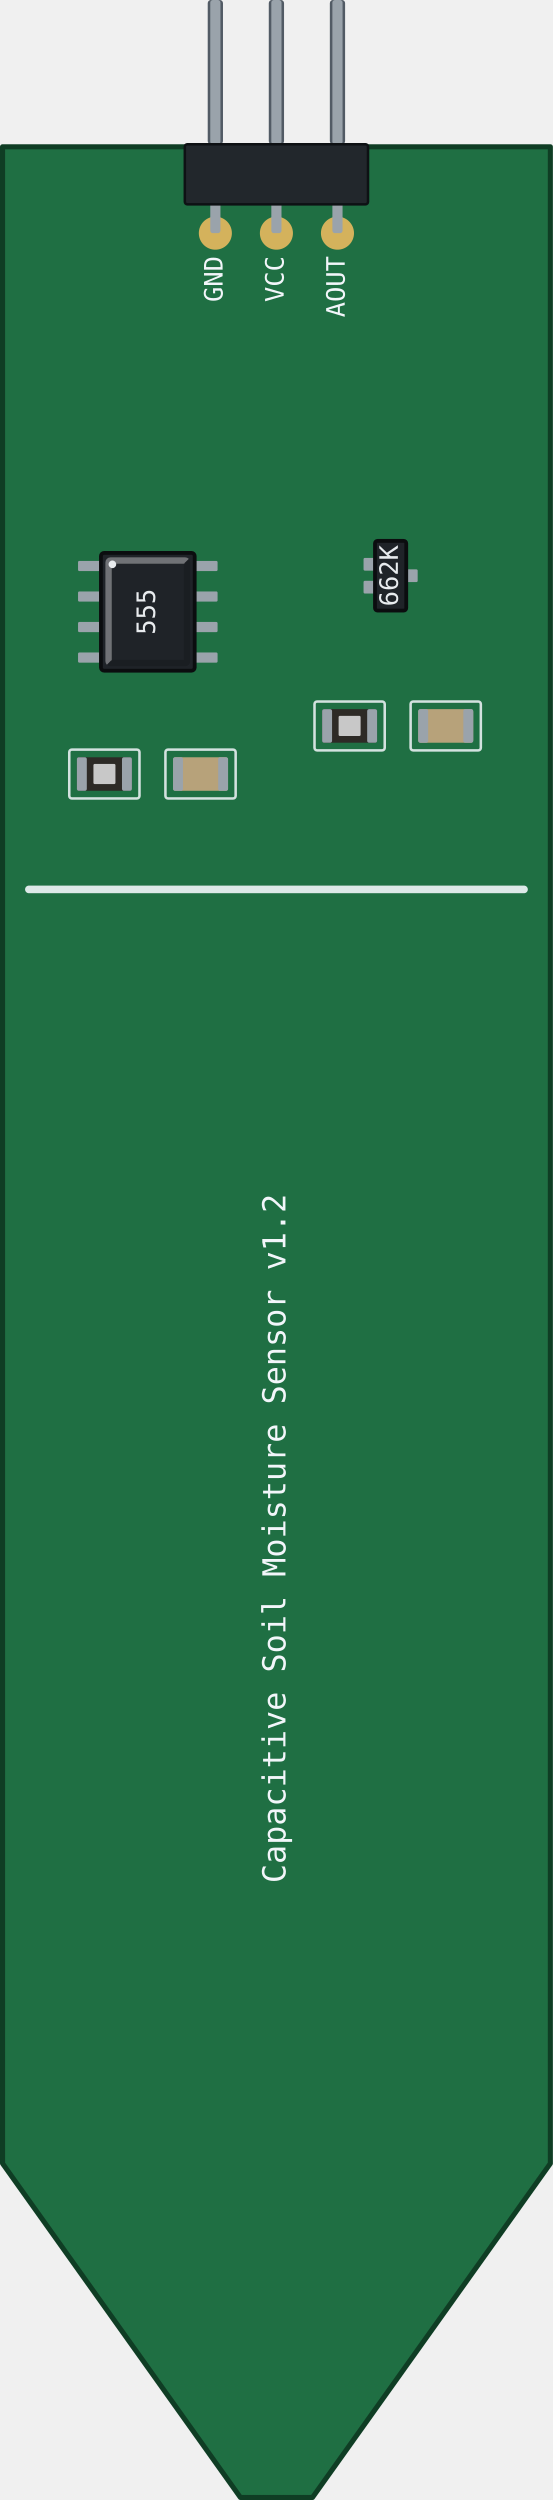
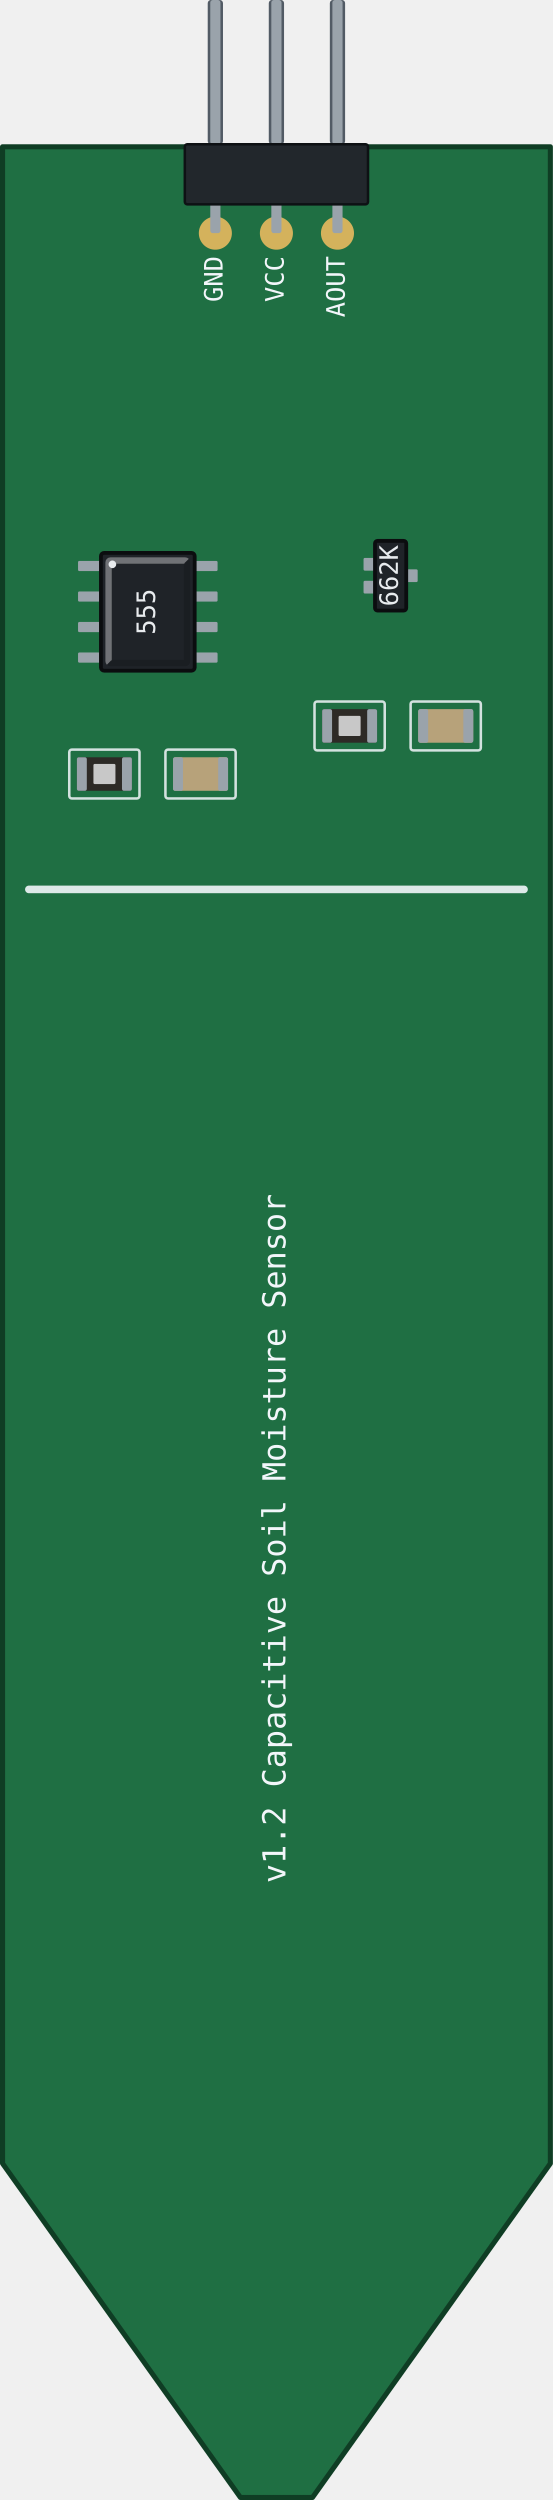
<svg xmlns="http://www.w3.org/2000/svg" color="#020817" width="86.93" height="393.07" viewBox="0 0 86.93 393.07" role="img" aria-label="Capacitive soil moisture sensor">
  <g data-part="board">
    <path d="M0.4 23.08H86.53V340.16L49.13 392.67H37.8L0.4 340.16Z" fill="#1f6f43" stroke-linejoin="round" stroke="#0f3d24" stroke-width="0.8" />
  </g>
  <g data-part="chip">
    <rect x="12.27" y="88.19" width="3.6" height="1.6" fill="#9aa3ab" rx="0.2" />
    <rect x="30.61" y="88.19" width="3.6" height="1.6" fill="#9aa3ab" rx="0.2" />
    <rect x="12.27" y="92.99" width="3.6" height="1.6" fill="#9aa3ab" rx="0.2" />
    <rect x="30.61" y="92.99" width="3.6" height="1.6" fill="#9aa3ab" rx="0.2" />
    <rect x="12.27" y="97.79" width="3.6" height="1.6" fill="#9aa3ab" rx="0.2" />
    <rect x="30.61" y="97.79" width="3.6" height="1.6" fill="#9aa3ab" rx="0.2" />
    <rect x="12.27" y="102.59" width="3.6" height="1.6" fill="#9aa3ab" rx="0.2" />
    <rect x="30.61" y="102.59" width="3.6" height="1.6" fill="#9aa3ab" rx="0.2" />
    <rect x="15.87" y="86.93" width="14.74" height="18.52" fill="#1f2328" rx="0.5" stroke="#0b0d0f" stroke-width="0.6" />
    <path d="M17.07 103.95V88.43A0.3 0.3 0 0 1 17.37 88.13H29.11A0.3 0.3 0 0 1 29.33 88.22M17.07 103.95A0.3 0.3 0 0 0 17.16 104.16" fill="none" stroke="#ffffff" stroke-width="1" stroke-opacity="0.36" stroke-linecap="butt" />
    <path d="M29.33 88.22A0.3 0.3 0 0 1 29.41 88.43V103.95A0.3 0.3 0 0 1 29.11 104.25H17.37A0.3 0.3 0 0 1 17.16 104.16" fill="none" stroke="#000000" stroke-width="1" stroke-opacity="0.16" stroke-linecap="butt" />
    <circle cx="17.67" cy="88.73" r="0.6" fill="#e8ebee" />
    <text x="23.24" y="96.19" font-size="4" font-family="ui-monospace,monospace" fill="#e8ebee" text-anchor="middle" dominant-baseline="middle" transform="rotate(-90 23.24 96.19)">555</text>
  </g>
  <g data-part="smd">
    <rect x="57.16" y="87.72" width="1.8" height="2" fill="#9aa3ab" rx="0.2" />
    <rect x="57.16" y="91.32" width="1.8" height="2" fill="#9aa3ab" rx="0.2" />
    <rect x="63.87" y="89.52" width="1.8" height="2" fill="#9aa3ab" rx="0.2" />
    <rect x="58.96" y="85.04" width="4.91" height="10.96" fill="#1f2328" rx="0.4" stroke="#0b0d0f" stroke-width="0.6" />
    <text x="61.42" y="90.52" font-size="4" font-family="ui-monospace,monospace" fill="#e8ebee" text-anchor="middle" dominant-baseline="middle" transform="rotate(-90 61.42 90.52)">662K</text>
  </g>
  <rect x="49.45" y="110.3" width="11.04" height="7.68" fill="none" stroke="#f2f6fa" stroke-width="0.4" stroke-opacity="0.85" rx="0.4" />
  <g data-part="smd">
    <rect x="50.65" y="111.5" width="8.64" height="5.28" fill="#2d2a26" rx="0.4" />
    <rect x="50.65" y="111.5" width="1.56" height="5.28" fill="#9aa3ab" rx="0.3" />
    <rect x="57.73" y="111.5" width="1.56" height="5.28" fill="#9aa3ab" rx="0.3" />
    <rect x="53.24" y="112.55" width="3.46" height="3.17" fill="#d9d9d9" rx="0.2" fill-opacity="0.9" />
  </g>
  <rect x="64.56" y="110.3" width="11.04" height="7.68" fill="none" stroke="#f2f6fa" stroke-width="0.4" stroke-opacity="0.85" rx="0.4" />
  <g data-part="smd">
    <rect x="65.76" y="111.5" width="8.64" height="5.28" fill="#b7a27a" rx="0.4" />
    <rect x="65.76" y="111.5" width="1.56" height="5.28" fill="#9aa3ab" rx="0.3" />
    <rect x="72.85" y="111.5" width="1.56" height="5.28" fill="#9aa3ab" rx="0.3" />
  </g>
  <rect x="10.89" y="117.86" width="11.04" height="7.68" fill="none" stroke="#f2f6fa" stroke-width="0.4" stroke-opacity="0.85" rx="0.4" />
  <g data-part="smd">
    <rect x="12.09" y="119.06" width="8.64" height="5.28" fill="#2d2a26" rx="0.4" />
    <rect x="12.09" y="119.06" width="1.56" height="5.28" fill="#9aa3ab" rx="0.3" />
    <rect x="19.18" y="119.06" width="1.56" height="5.28" fill="#9aa3ab" rx="0.3" />
    <rect x="14.69" y="120.11" width="3.46" height="3.17" fill="#d9d9d9" rx="0.2" fill-opacity="0.9" />
  </g>
  <rect x="26.01" y="117.86" width="11.04" height="7.68" fill="none" stroke="#f2f6fa" stroke-width="0.4" stroke-opacity="0.85" rx="0.4" />
  <g data-part="smd">
    <rect x="27.21" y="119.06" width="8.64" height="5.28" fill="#b7a27a" rx="0.4" />
    <rect x="27.21" y="119.06" width="1.56" height="5.28" fill="#9aa3ab" rx="0.3" />
    <rect x="34.3" y="119.06" width="1.56" height="5.28" fill="#9aa3ab" rx="0.3" />
  </g>
  <line x1="4.54" y1="139.84" x2="82.39" y2="139.84" stroke="#f2f6fa" stroke-width="1.2" stroke-linecap="round" stroke-opacity="0.9" />
-   <text x="43.46" y="241.89" font-size="5" font-family="ui-monospace,monospace" fill="#f2f6fa" text-anchor="middle" dominant-baseline="middle" transform="rotate(-90 43.46 241.89)">Capacitive Soil Moisture Sensor v1.2</text>
+   <text x="43.46" y="241.89" font-size="5" font-family="ui-monospace,monospace" fill="#f2f6fa" text-anchor="middle" dominant-baseline="middle" transform="rotate(-90 43.46 241.89)">v1.2 Capacitive Soil Moisture Sensor</text>
  <g data-part="pad">
    <circle cx="33.86" cy="36.66" r="2.6" fill="#d4b25c" />
  </g>
  <g data-part="leg">
    <rect x="32.66" y="0" width="2.4" height="22.68" fill="#525b65" rx="0.5" />
    <rect x="33.06" y="0" width="1.6" height="22.68" fill="#9aa3ab" rx="0.4" />
  </g>
  <rect x="33.06" y="31.37" width="1.6" height="5.29" fill="#9aa3ab" rx="0.4" />
  <g data-part="pad">
    <circle cx="43.46" cy="36.66" r="2.6" fill="#d4b25c" />
  </g>
  <g data-part="leg">
    <rect x="42.26" y="0" width="2.4" height="22.68" fill="#525b65" rx="0.5" />
    <rect x="42.66" y="0" width="1.6" height="22.68" fill="#9aa3ab" rx="0.4" />
  </g>
  <rect x="42.66" y="31.37" width="1.6" height="5.29" fill="#9aa3ab" rx="0.4" />
  <g data-part="pad">
    <circle cx="53.06" cy="36.66" r="2.6" fill="#d4b25c" />
  </g>
  <g data-part="leg">
    <rect x="51.86" y="0" width="2.4" height="22.68" fill="#525b65" rx="0.5" />
    <rect x="52.26" y="0" width="1.6" height="22.68" fill="#9aa3ab" rx="0.4" />
  </g>
  <rect x="52.26" y="31.37" width="1.6" height="5.29" fill="#9aa3ab" rx="0.4" />
  <g data-part="header">
    <rect x="29.06" y="22.68" width="28.8" height="9.45" fill="#22272c" rx="0.4" stroke="#0e1114" stroke-width="0.4" />
  </g>
  <text x="33.86" y="40.26" font-size="4" font-family="ui-monospace,monospace" fill="#f2f6fa" text-anchor="end" dominant-baseline="middle" transform="rotate(-90 33.86 40.26)">GND</text>
  <text x="43.46" y="40.26" font-size="4" font-family="ui-monospace,monospace" fill="#f2f6fa" text-anchor="end" dominant-baseline="middle" transform="rotate(-90 43.46 40.26)">VCC</text>
  <text x="53.06" y="40.26" font-size="4" font-family="ui-monospace,monospace" fill="#f2f6fa" text-anchor="end" dominant-baseline="middle" transform="rotate(-90 53.06 40.26)">AOUT</text>
</svg>
